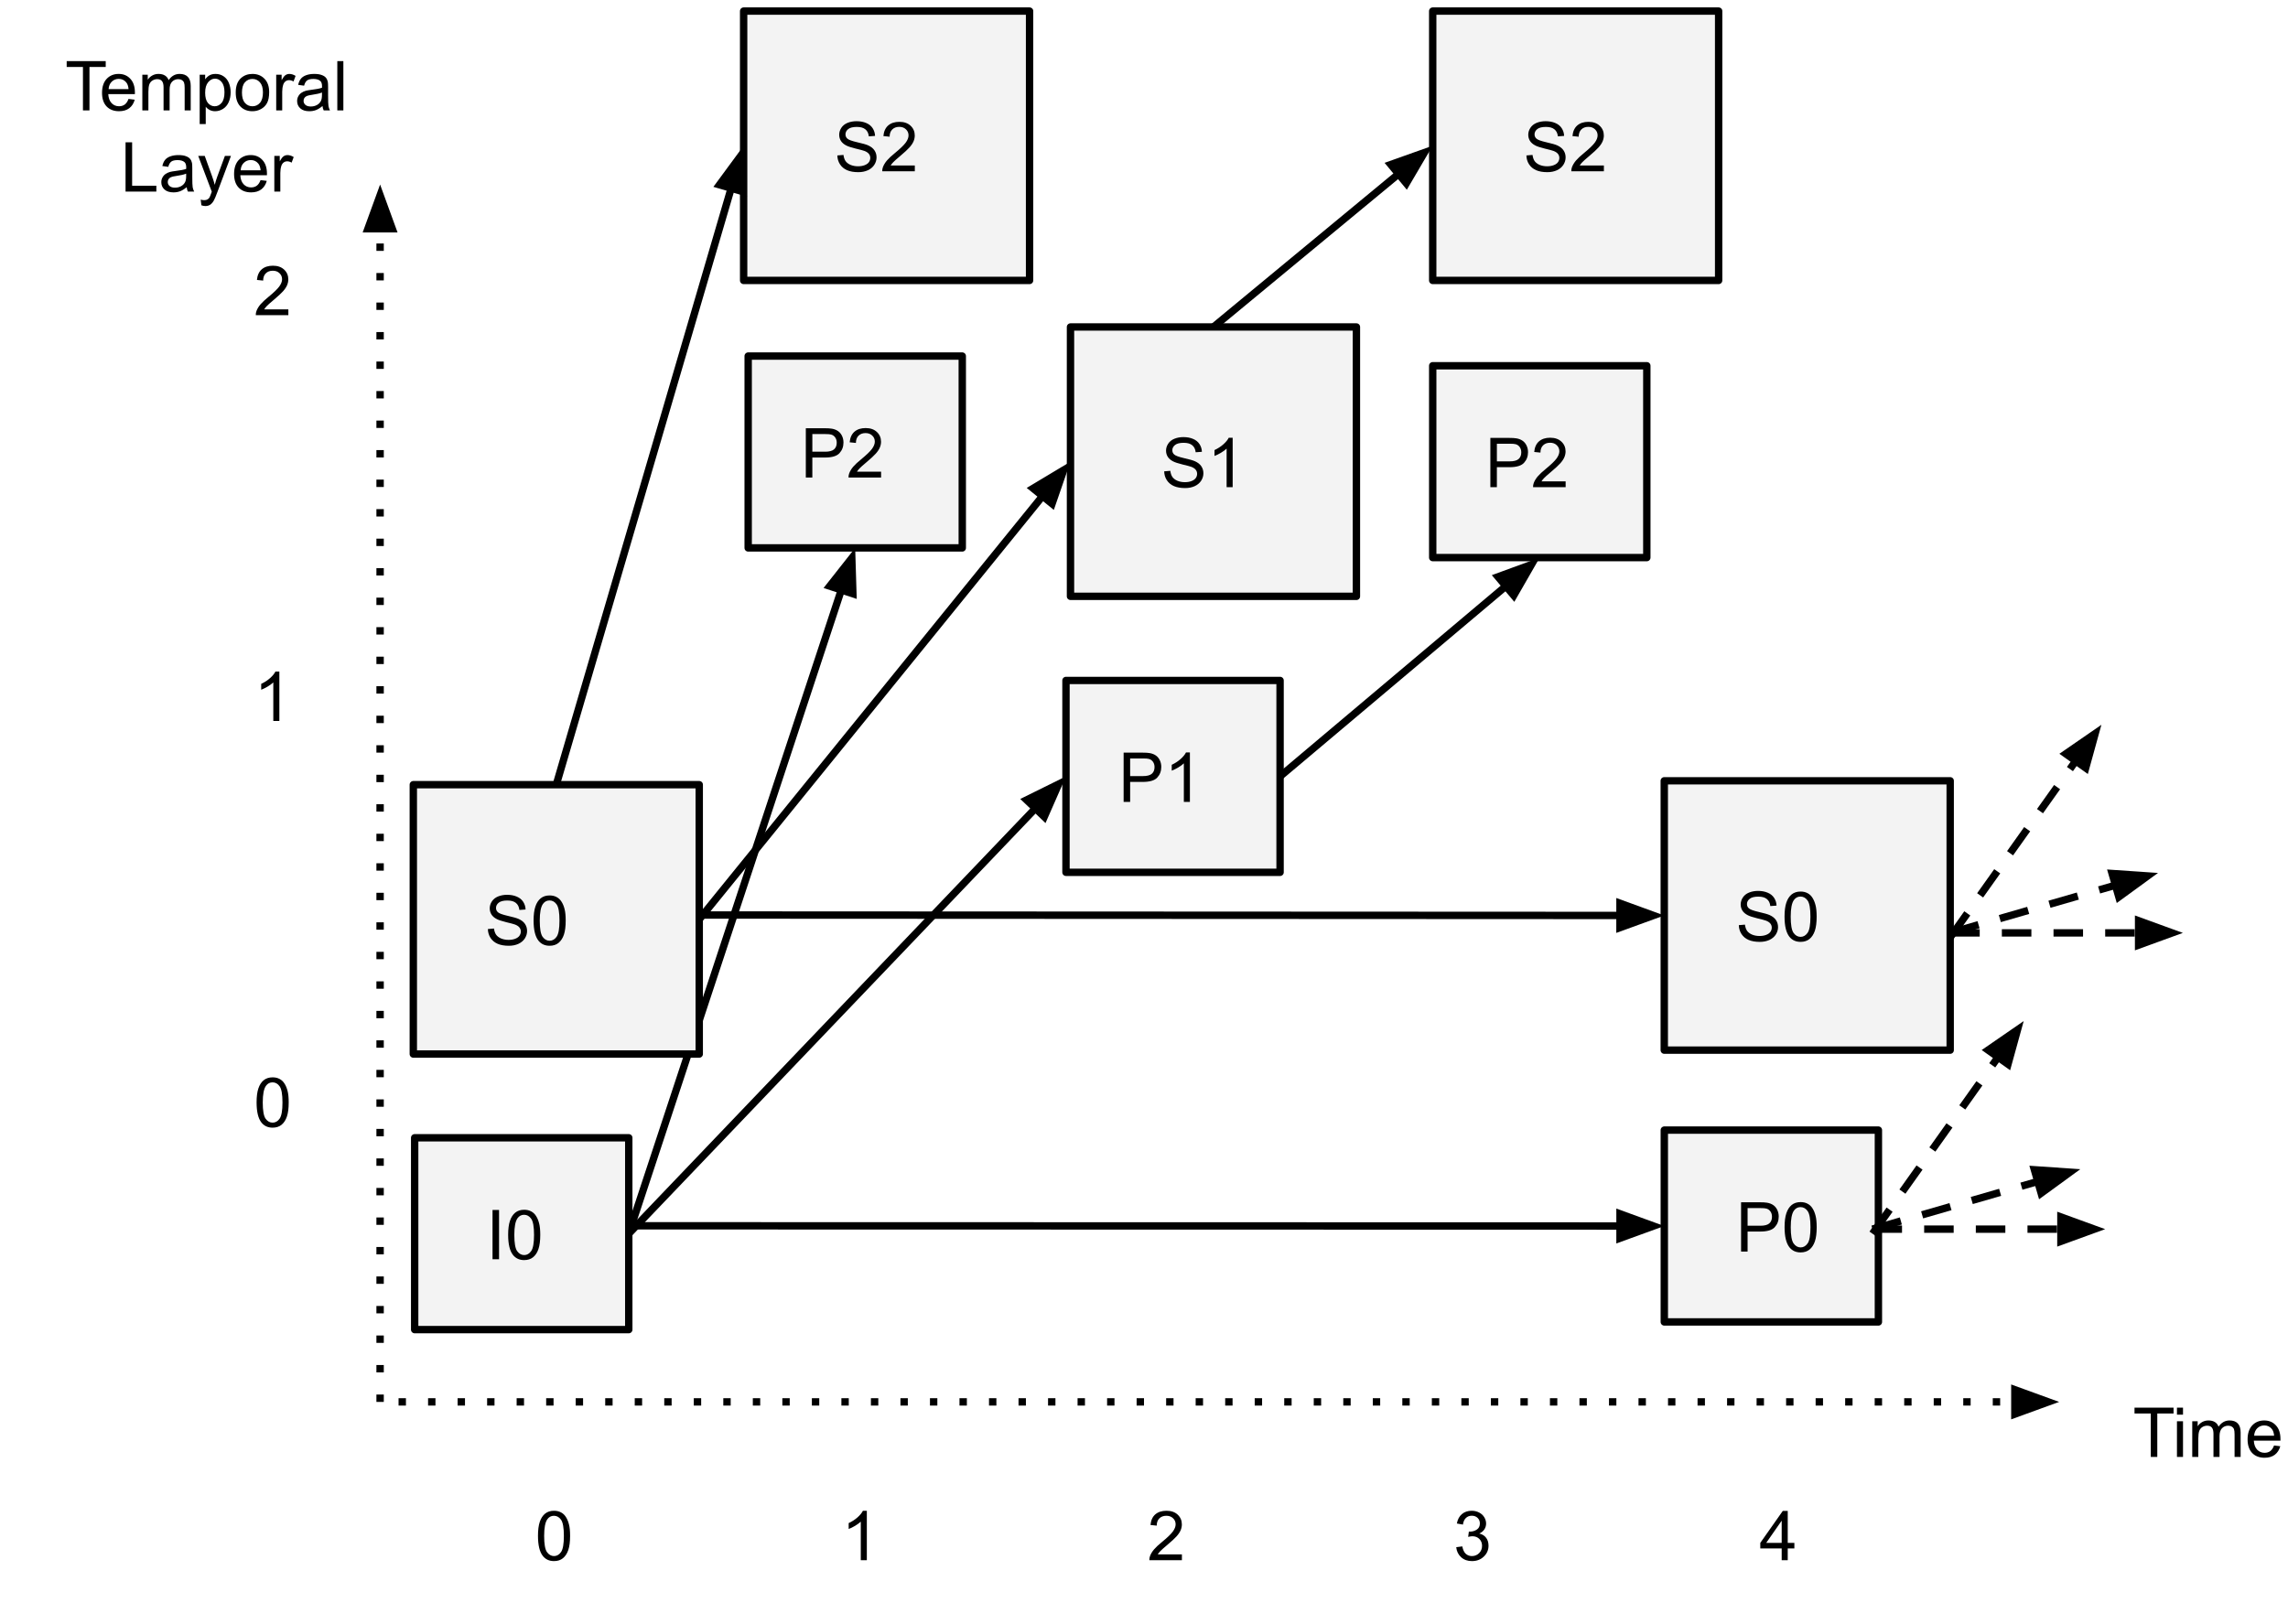
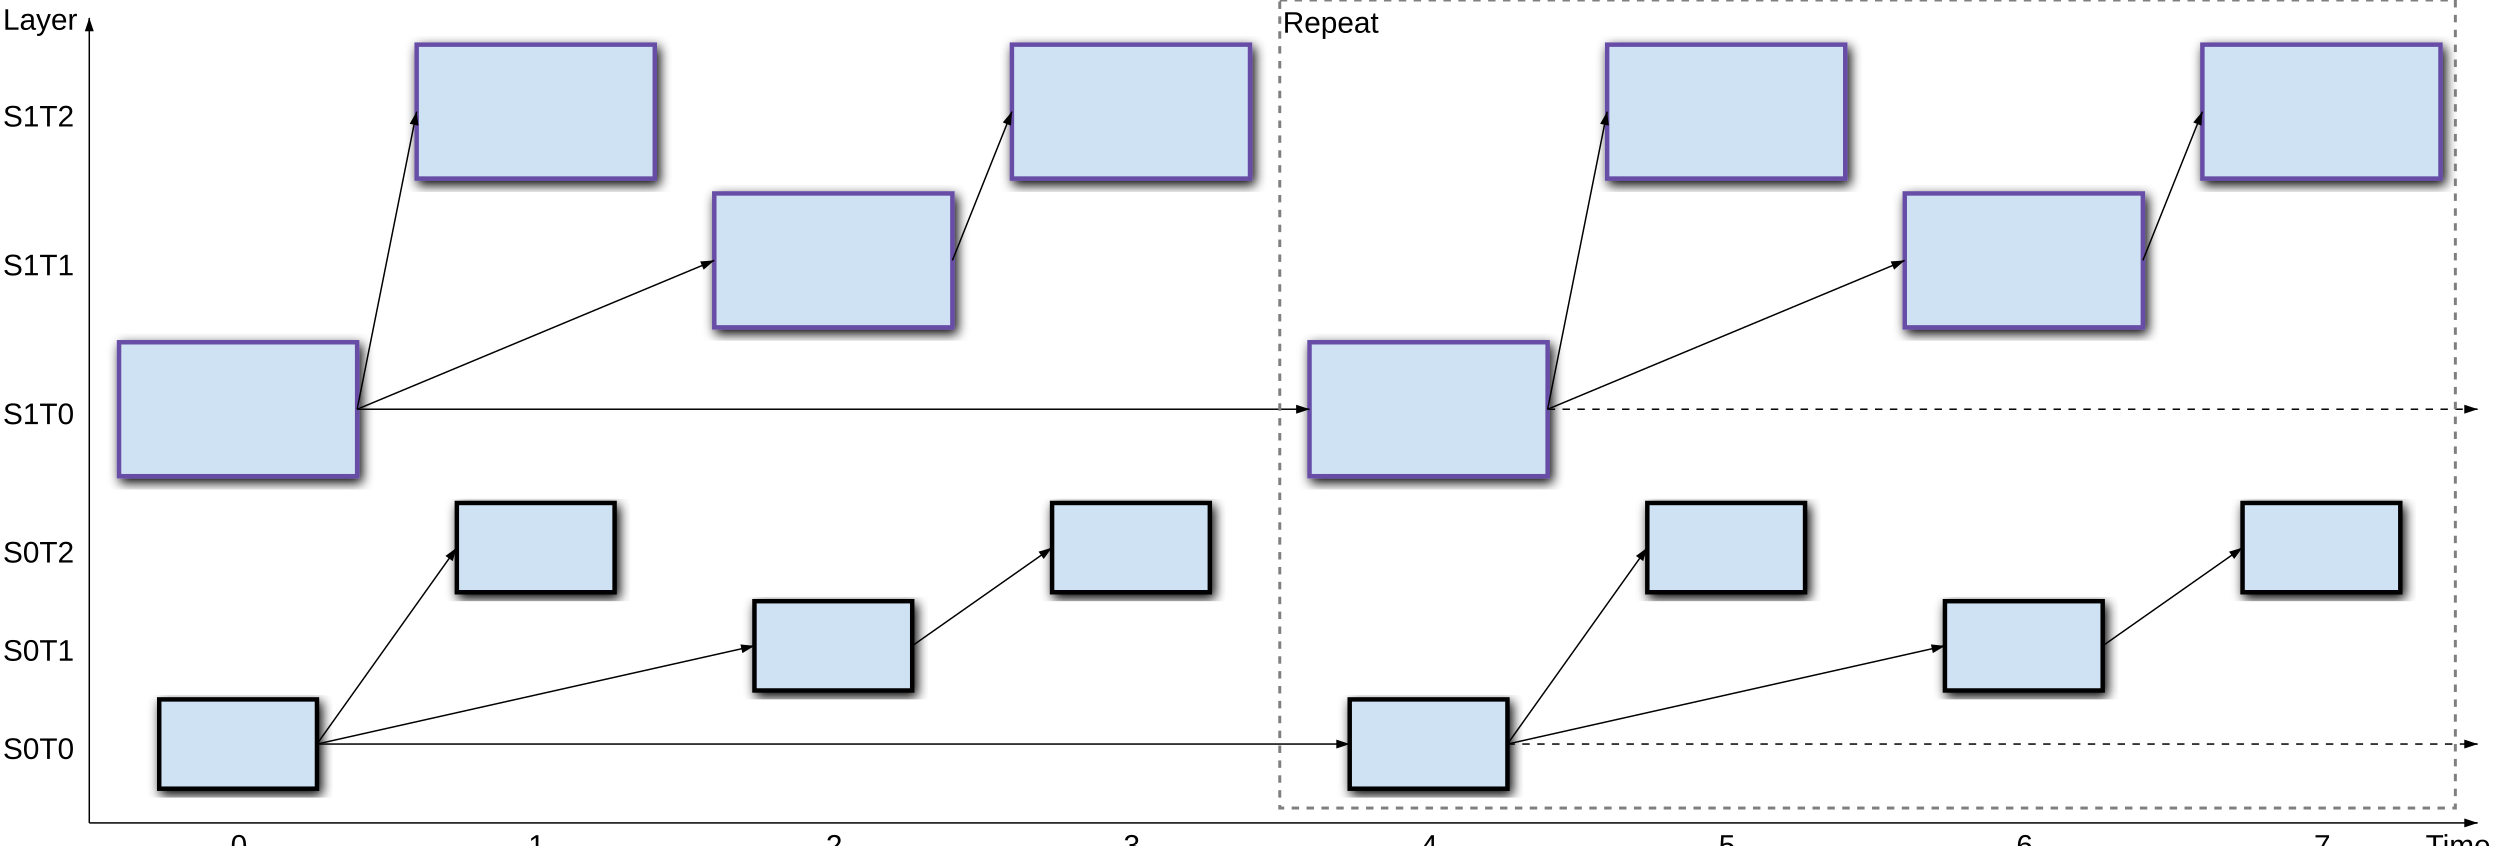
- <svg xmlns="http://www.w3.org/2000/svg" version="1.1" viewBox="0.0 0.0 620.0 440.0" fill="none" stroke="none" stroke-linecap="square" stroke-miterlimit="10">
-   <clipPath id="p.0">
-     <path d="m0 0l960.0 0l0 720.0l-960.0 0l0 -720.0z" clip-rule="nonzero" />
-   </clipPath>
-   <g clip-path="url(#p.0)">
-     <path fill="#000000" fill-opacity="0.0" d="m0 0l960.0 0l0 720.0l-960.0 0z" fill-rule="evenodd" />
-     <path fill="#000000" fill-opacity="0.0" d="m103.0 380.0l0 -329.984" fill-rule="evenodd" />
-     <path stroke="#000000" stroke-width="2.0" stroke-linejoin="round" stroke-linecap="butt" stroke-dasharray="2.0,6.0" d="m103.0 380.0l0 -317.984" fill-rule="evenodd" />
-     <path fill="#000000" stroke="#000000" stroke-width="2.0" stroke-linecap="butt" d="m106.303 62.016l-3.303 -9.076l-3.303 9.076z" fill-rule="evenodd" />
-     <path fill="#000000" fill-opacity="0.0" d="m108.0 380.0l449.984 0" fill-rule="evenodd" />
-     <path stroke="#000000" stroke-width="2.0" stroke-linejoin="round" stroke-linecap="butt" stroke-dasharray="2.0,6.0" d="m108.0 380.0l437.984 0" fill-rule="evenodd" />
-     <path fill="#000000" stroke="#000000" stroke-width="2.0" stroke-linecap="butt" d="m545.984 383.303l9.076 -3.303l-9.076 -3.303z" fill-rule="evenodd" />
-     <path fill="#000000" fill-opacity="0.0" d="m-0.003 3.008l112.0 0l0 24.0l-112.0 0z" fill-rule="evenodd" />
-     <path fill="#000000" d="m22.477 29.928l0 -11.781l-4.406 0l0 -1.578l10.578 0l0 1.578l-4.406 0l0 11.781l-1.766 0zm12.343 -3.109l1.688 0.203q-0.406 1.484 -1.484 2.312q-1.078 0.812 -2.766 0.812q-2.125 0 -3.375 -1.297q-1.234 -1.312 -1.234 -3.672q0 -2.453 1.25 -3.797q1.266 -1.344 3.266 -1.344q1.938 0 3.156 1.328q1.234 1.312 1.234 3.703q0 0.156 0 0.438l-7.219 0q0.094 1.594 0.906 2.453q0.812 0.844 2.016 0.844q0.906 0 1.547 -0.469q0.641 -0.484 1.016 -1.516zm-5.391 -2.656l5.406 0q-0.109 -1.219 -0.625 -1.828q-0.781 -0.953 -2.031 -0.953q-1.125 0 -1.906 0.766q-0.766 0.75 -0.844 2.016zm9.141 5.766l0 -9.672l1.469 0l0 1.359q0.453 -0.719 1.203 -1.141q0.766 -0.438 1.719 -0.438q1.078 0 1.766 0.453q0.688 0.438 0.969 1.234q1.156 -1.688 2.984 -1.688q1.453 0 2.219 0.797q0.781 0.797 0.781 2.453l0 6.641l-1.641 0l0 -6.094q0 -0.984 -0.156 -1.406q-0.156 -0.438 -0.578 -0.703q-0.422 -0.266 -0.984 -0.266q-1.016 0 -1.688 0.688q-0.672 0.672 -0.672 2.156l0 5.625l-1.641 0l0 -6.281q0 -1.094 -0.406 -1.641q-0.406 -0.547 -1.312 -0.547q-0.688 0 -1.281 0.359q-0.594 0.359 -0.859 1.062q-0.25 0.703 -0.25 2.031l0 5.016l-1.641 0zm15.541 3.703l0 -13.375l1.484 0l0 1.25q0.531 -0.734 1.188 -1.094q0.672 -0.375 1.625 -0.375q1.234 0 2.172 0.641q0.953 0.625 1.438 1.797q0.484 1.156 0.484 2.547q0 1.484 -0.531 2.672q-0.531 1.188 -1.547 1.828q-1.016 0.625 -2.141 0.625q-0.812 0 -1.469 -0.344q-0.656 -0.344 -1.062 -0.875l0 4.703l-1.641 0zm1.484 -8.484q0 1.859 0.75 2.766q0.766 0.891 1.828 0.891q1.094 0 1.875 -0.922q0.781 -0.938 0.781 -2.875q0 -1.844 -0.766 -2.766q-0.75 -0.922 -1.812 -0.922q-1.047 0 -1.859 0.984q-0.797 0.969 -0.797 2.844zm8.282 -0.062q0 -2.688 1.484 -3.969q1.25 -1.078 3.047 -1.078q2.0 0 3.266 1.312q1.266 1.297 1.266 3.609q0 1.859 -0.562 2.938q-0.562 1.062 -1.641 1.656q-1.062 0.594 -2.328 0.594q-2.031 0 -3.281 -1.297q-1.25 -1.312 -1.25 -3.766zm1.688 0q0 1.859 0.797 2.797q0.812 0.922 2.047 0.922q1.219 0 2.031 -0.922q0.812 -0.938 0.812 -2.844q0 -1.797 -0.812 -2.719q-0.812 -0.922 -2.031 -0.922q-1.234 0 -2.047 0.922q-0.797 0.906 -0.797 2.766zm9.282 4.844l0 -9.672l1.469 0l0 1.469q0.562 -1.031 1.031 -1.359q0.484 -0.328 1.062 -0.328q0.828 0 1.688 0.531l-0.562 1.516q-0.609 -0.359 -1.203 -0.359q-0.547 0 -0.969 0.328q-0.422 0.328 -0.609 0.891q-0.281 0.875 -0.281 1.922l0 5.062l-1.625 0zm12.541 -1.188q-0.922 0.766 -1.766 1.094q-0.828 0.312 -1.797 0.312q-1.594 0 -2.453 -0.781q-0.859 -0.781 -0.859 -1.984q0 -0.719 0.328 -1.297q0.328 -0.594 0.844 -0.938q0.531 -0.359 1.188 -0.547q0.469 -0.125 1.453 -0.25q1.984 -0.234 2.922 -0.562q0.016 -0.344 0.016 -0.422q0 -1.0 -0.469 -1.422q-0.625 -0.547 -1.875 -0.547q-1.156 0 -1.703 0.406q-0.547 0.406 -0.812 1.422l-1.609 -0.219q0.219 -1.016 0.719 -1.641q0.5 -0.641 1.453 -0.984q0.953 -0.344 2.188 -0.344q1.25 0 2.016 0.297q0.781 0.281 1.141 0.734q0.375 0.438 0.516 1.109q0.078 0.422 0.078 1.516l0 2.188q0 2.281 0.109 2.891q0.109 0.594 0.406 1.156l-1.703 0q-0.266 -0.516 -0.328 -1.188zm-0.141 -3.672q-0.891 0.375 -2.672 0.625q-1.016 0.141 -1.438 0.328q-0.422 0.188 -0.656 0.531q-0.219 0.344 -0.219 0.781q0 0.656 0.5 1.094q0.5 0.438 1.453 0.438q0.938 0 1.672 -0.406q0.75 -0.422 1.094 -1.141q0.266 -0.562 0.266 -1.641l0 -0.609zm4.157 4.859l0 -13.359l1.641 0l0 13.359l-1.641 0z" fill-rule="nonzero" />
-     <path fill="#000000" d="m34.023 51.928l0 -13.359l1.781 0l0 11.781l6.562 0l0 1.578l-8.344 0zm16.563 -1.188q-0.922 0.766 -1.766 1.094q-0.828 0.312 -1.797 0.312q-1.594 0 -2.453 -0.781q-0.859 -0.781 -0.859 -1.984q0 -0.719 0.328 -1.297q0.328 -0.594 0.844 -0.938q0.531 -0.359 1.188 -0.547q0.469 -0.125 1.453 -0.25q1.984 -0.234 2.922 -0.562q0.016 -0.344 0.016 -0.422q0 -1.0 -0.469 -1.422q-0.625 -0.547 -1.875 -0.547q-1.156 0 -1.703 0.406q-0.547 0.406 -0.812 1.422l-1.609 -0.219q0.219 -1.016 0.719 -1.641q0.5 -0.641 1.453 -0.984q0.953 -0.344 2.188 -0.344q1.25 0 2.016 0.297q0.781 0.281 1.141 0.734q0.375 0.438 0.516 1.109q0.078 0.422 0.078 1.516l0 2.188q0 2.281 0.109 2.891q0.109 0.594 0.406 1.156l-1.703 0q-0.266 -0.516 -0.328 -1.188zm-0.141 -3.672q-0.891 0.375 -2.672 0.625q-1.016 0.141 -1.438 0.328q-0.422 0.188 -0.656 0.531q-0.219 0.344 -0.219 0.781q0 0.656 0.5 1.094q0.5 0.438 1.453 0.438q0.938 0 1.672 -0.406q0.75 -0.422 1.094 -1.141q0.266 -0.562 0.266 -1.641l0 -0.609zm4.126 8.578l-0.188 -1.531q0.547 0.141 0.938 0.141q0.547 0 0.875 -0.188q0.328 -0.172 0.547 -0.5q0.156 -0.25 0.5 -1.219q0.047 -0.141 0.141 -0.406l-3.672 -9.688l1.766 0l2.016 5.594q0.391 1.078 0.703 2.25q0.281 -1.125 0.672 -2.203l2.078 -5.641l1.641 0l-3.688 9.828q-0.594 1.609 -0.922 2.203q-0.438 0.812 -1.0 1.188q-0.562 0.375 -1.344 0.375q-0.484 0 -1.062 -0.203zm16.031 -6.828l1.688 0.203q-0.406 1.484 -1.484 2.312q-1.078 0.812 -2.766 0.812q-2.125 0 -3.375 -1.297q-1.234 -1.312 -1.234 -3.672q0 -2.453 1.25 -3.797q1.266 -1.344 3.266 -1.344q1.938 0 3.156 1.328q1.234 1.312 1.234 3.703q0 0.156 0 0.438l-7.219 0q0.094 1.594 0.906 2.453q0.812 0.844 2.016 0.844q0.906 0 1.547 -0.469q0.641 -0.484 1.016 -1.516zm-5.391 -2.656l5.406 0q-0.109 -1.219 -0.625 -1.828q-0.781 -0.953 -2.031 -0.953q-1.125 0 -1.906 0.766q-0.766 0.75 -0.844 2.016zm9.126 5.766l0 -9.672l1.469 0l0 1.469q0.562 -1.031 1.031 -1.359q0.484 -0.328 1.062 -0.328q0.828 0 1.688 0.531l-0.562 1.516q-0.609 -0.359 -1.203 -0.359q-0.547 0 -0.969 0.328q-0.422 0.328 -0.609 0.891q-0.281 0.875 -0.281 1.922l0 5.062l-1.625 0z" fill-rule="nonzero" />
-     <path fill="#000000" fill-opacity="0.0" d="m136.0 395.992l697.984 0l0 85.984l-697.984 0z" fill-rule="evenodd" />
-     <path fill="#000000" d="m145.781 416.318q0 -2.359 0.484 -3.797q0.484 -1.453 1.438 -2.234q0.969 -0.781 2.422 -0.781q1.078 0 1.891 0.438q0.812 0.422 1.328 1.25q0.531 0.812 0.828 1.984q0.312 1.156 0.312 3.141q0 2.359 -0.484 3.812q-0.484 1.438 -1.453 2.234q-0.953 0.781 -2.422 0.781q-1.922 0 -3.031 -1.391q-1.312 -1.672 -1.312 -5.438zm1.672 0q0 3.297 0.766 4.391q0.781 1.078 1.906 1.078q1.141 0 1.906 -1.094q0.766 -1.094 0.766 -4.375q0 -3.297 -0.766 -4.375q-0.766 -1.078 -1.922 -1.078q-1.125 0 -1.797 0.953q-0.859 1.219 -0.859 4.5zm87.442 6.594l-1.641 0l0 -10.453q-0.594 0.562 -1.562 1.141q-0.953 0.562 -1.719 0.844l0 -1.594q1.375 -0.641 2.406 -1.562q1.031 -0.922 1.453 -1.781l1.062 0l0 13.406zm85.379 -1.578l0 1.578l-8.828 0q-0.016 -0.594 0.188 -1.141q0.344 -0.906 1.078 -1.781q0.75 -0.875 2.156 -2.016q2.172 -1.781 2.938 -2.828q0.766 -1.047 0.766 -1.969q0 -0.984 -0.703 -1.641q-0.688 -0.672 -1.812 -0.672q-1.188 0 -1.906 0.719q-0.703 0.703 -0.703 1.953l-1.688 -0.172q0.172 -1.891 1.297 -2.875q1.141 -0.984 3.031 -0.984q1.922 0 3.047 1.062q1.125 1.062 1.125 2.641q0 0.797 -0.328 1.578q-0.328 0.781 -1.094 1.641q-0.75 0.844 -2.531 2.344q-1.469 1.234 -1.891 1.688q-0.422 0.438 -0.688 0.875l6.547 0zm74.333 -1.953l1.641 -0.219q0.281 1.406 0.953 2.016q0.688 0.609 1.656 0.609q1.156 0 1.953 -0.797q0.797 -0.797 0.797 -1.984q0 -1.125 -0.734 -1.859q-0.734 -0.734 -1.875 -0.734q-0.469 0 -1.156 0.172l0.188 -1.438q0.156 0.016 0.266 0.016q1.047 0 1.875 -0.547q0.844 -0.547 0.844 -1.672q0 -0.906 -0.609 -1.5q-0.609 -0.594 -1.578 -0.594q-0.953 0 -1.594 0.609q-0.641 0.594 -0.812 1.797l-1.641 -0.297q0.297 -1.641 1.359 -2.547q1.062 -0.906 2.656 -0.906q1.094 0 2.0 0.469q0.922 0.469 1.406 1.281q0.5 0.812 0.5 1.719q0 0.859 -0.469 1.578q-0.469 0.703 -1.375 1.125q1.188 0.281 1.844 1.141q0.656 0.859 0.656 2.156q0 1.734 -1.281 2.953q-1.266 1.219 -3.219 1.219q-1.766 0 -2.922 -1.047q-1.156 -1.047 -1.328 -2.719zm88.192 3.531l0 -3.203l-5.797 0l0 -1.5l6.094 -8.656l1.344 0l0 8.656l1.797 0l0 1.5l-1.797 0l0 3.203l-1.641 0zm0 -4.703l0 -6.016l-4.188 6.016l4.188 0z" fill-rule="nonzero" />
-     <path fill="#000000" fill-opacity="0.0" d="m59.748 36.509l201.008 0l0 24.0l-201.008 0z" fill-rule="evenodd" />
-     <path fill="#000000" d="m78.139 83.851l0 1.578l-8.828 0q-0.016 -0.594 0.188 -1.141q0.344 -0.906 1.078 -1.781q0.75 -0.875 2.156 -2.016q2.172 -1.781 2.938 -2.828q0.766 -1.047 0.766 -1.969q0 -0.984 -0.703 -1.641q-0.688 -0.672 -1.812 -0.672q-1.188 0 -1.906 0.719q-0.703 0.703 -0.703 1.953l-1.688 -0.172q0.172 -1.891 1.297 -2.875q1.141 -0.984 3.031 -0.984q1.922 0 3.047 1.062q1.125 1.062 1.125 2.641q0 0.797 -0.328 1.578q-0.328 0.781 -1.094 1.641q-0.75 0.844 -2.531 2.344q-1.469 1.234 -1.891 1.688q-0.422 0.438 -0.688 0.875l6.547 0z" fill-rule="nonzero" />
-     <path fill="#000000" d="m75.701 195.429l-1.641 0l0 -10.453q-0.594 0.562 -1.562 1.141q-0.953 0.562 -1.719 0.844l0 -1.594q1.375 -0.641 2.406 -1.562q1.031 -0.922 1.453 -1.781l1.062 0l0 13.406z" fill-rule="nonzero" />
-     <path fill="#000000" d="m69.529 298.835q0 -2.359 0.484 -3.797q0.484 -1.453 1.438 -2.234q0.969 -0.781 2.422 -0.781q1.078 0 1.891 0.438q0.812 0.422 1.328 1.25q0.531 0.812 0.828 1.984q0.312 1.156 0.312 3.141q0 2.359 -0.484 3.812q-0.484 1.438 -1.453 2.234q-0.953 0.781 -2.422 0.781q-1.922 0 -3.031 -1.391q-1.312 -1.672 -1.312 -5.438zm1.672 0q0 3.297 0.766 4.391q0.781 1.078 1.906 1.078q1.141 0 1.906 -1.094q0.766 -1.094 0.766 -4.375q0 -3.297 -0.766 -4.375q-0.766 -1.078 -1.922 -1.078q-1.125 0 -1.797 0.953q-0.859 1.219 -0.859 4.5z" fill-rule="nonzero" />
-     <path fill="#000000" fill-opacity="0.0" d="m568.971 368.0l112.0 0l0 24.0l-112.0 0z" fill-rule="evenodd" />
-     <path fill="#000000" d="m582.815 394.92l0 -11.781l-4.406 0l0 -1.578l10.578 0l0 1.578l-4.406 0l0 11.781l-1.766 0zm7.094 -11.469l0 -1.891l1.641 0l0 1.891l-1.641 0zm0 11.469l0 -9.672l1.641 0l0 9.672l-1.641 0zm4.145 0l0 -9.672l1.469 0l0 1.359q0.453 -0.719 1.203 -1.141q0.766 -0.438 1.719 -0.438q1.078 0 1.766 0.453q0.688 0.438 0.969 1.234q1.156 -1.688 2.984 -1.688q1.453 0 2.219 0.797q0.781 0.797 0.781 2.453l0 6.641l-1.641 0l0 -6.094q0 -0.984 -0.156 -1.406q-0.156 -0.438 -0.578 -0.703q-0.422 -0.266 -0.984 -0.266q-1.016 0 -1.688 0.688q-0.672 0.672 -0.672 2.156l0 5.625l-1.641 0l0 -6.281q0 -1.094 -0.406 -1.641q-0.406 -0.547 -1.312 -0.547q-0.688 0 -1.281 0.359q-0.594 0.359 -0.859 1.062q-0.25 0.703 -0.25 2.031l0 5.016l-1.641 0zm22.166 -3.109l1.688 0.203q-0.406 1.484 -1.484 2.312q-1.078 0.812 -2.766 0.812q-2.125 0 -3.375 -1.297q-1.234 -1.312 -1.234 -3.672q0 -2.453 1.25 -3.797q1.266 -1.344 3.266 -1.344q1.938 0 3.156 1.328q1.234 1.312 1.234 3.703q0 0.156 0 0.438l-7.219 0q0.094 1.594 0.906 2.453q0.812 0.844 2.016 0.844q0.906 0 1.547 -0.469q0.641 -0.484 1.016 -1.516zm-5.391 -2.656l5.406 0q-0.109 -1.219 -0.625 -1.828q-0.781 -0.953 -2.031 -0.953q-1.125 0 -1.906 0.766q-0.766 0.75 -0.844 2.016z" fill-rule="nonzero" />
-     <path fill="#f3f3f3" d="m202.74 96.517l58.016 0l0 52.0l-58.016 0z" fill-rule="evenodd" />
-     <path stroke="#000000" stroke-width="2.0" stroke-linejoin="round" stroke-linecap="butt" d="m202.74 96.517l58.016 0l0 52.0l-58.016 0z" fill-rule="evenodd" />
-     <path fill="#000000" d="m218.361 129.437l0 -13.359l5.047 0q1.328 0 2.031 0.125q0.969 0.172 1.641 0.641q0.672 0.453 1.078 1.281q0.406 0.828 0.406 1.828q0 1.703 -1.094 2.891q-1.078 1.172 -3.922 1.172l-3.422 0l0 5.422l-1.766 0zm1.766 -7.0l3.453 0q1.719 0 2.438 -0.641q0.719 -0.641 0.719 -1.797q0 -0.844 -0.422 -1.438q-0.422 -0.594 -1.125 -0.781q-0.438 -0.125 -1.641 -0.125l-3.422 0l0 4.781zm18.631 5.422l0 1.578l-8.828 0q-0.016 -0.594 0.188 -1.141q0.344 -0.906 1.078 -1.781q0.75 -0.875 2.156 -2.016q2.172 -1.781 2.938 -2.828q0.766 -1.047 0.766 -1.969q0 -0.984 -0.703 -1.641q-0.688 -0.672 -1.812 -0.672q-1.188 0 -1.906 0.719q-0.703 0.703 -0.703 1.953l-1.688 -0.172q0.172 -1.891 1.297 -2.875q1.141 -0.984 3.031 -0.984q1.922 0 3.047 1.062q1.125 1.062 1.125 2.641q0 0.797 -0.328 1.578q-0.328 0.781 -1.094 1.641q-0.75 0.844 -2.531 2.344q-1.469 1.234 -1.891 1.688q-0.422 0.438 -0.688 0.875l6.547 0z" fill-rule="nonzero" />
-     <path fill="#f3f3f3" d="m201.512 3.008l77.48 0l0 73.008l-77.48 0z" fill-rule="evenodd" />
-     <path stroke="#000000" stroke-width="2.0" stroke-linejoin="round" stroke-linecap="butt" d="m201.512 3.008l77.48 0l0 73.008l-77.48 0z" fill-rule="evenodd" />
-     <path fill="#000000" d="m226.906 42.135l1.656 -0.141q0.125 1.0 0.547 1.641q0.438 0.641 1.344 1.047q0.922 0.391 2.062 0.391q1.0 0 1.781 -0.297q0.781 -0.297 1.156 -0.812q0.375 -0.531 0.375 -1.156q0 -0.625 -0.375 -1.094q-0.359 -0.469 -1.188 -0.797q-0.547 -0.203 -2.391 -0.641q-1.828 -0.453 -2.562 -0.844q-0.969 -0.5 -1.438 -1.234q-0.469 -0.75 -0.469 -1.672q0 -1.0 0.578 -1.875q0.578 -0.891 1.672 -1.344q1.109 -0.453 2.453 -0.453q1.484 0 2.609 0.484q1.141 0.469 1.75 1.406q0.609 0.922 0.656 2.094l-1.688 0.125q-0.141 -1.266 -0.938 -1.906q-0.781 -0.656 -2.312 -0.656q-1.609 0 -2.344 0.594q-0.734 0.594 -0.734 1.422q0 0.719 0.531 1.172q0.5 0.469 2.656 0.969q2.156 0.484 2.953 0.844q1.172 0.531 1.719 1.359q0.562 0.828 0.562 1.906q0 1.062 -0.609 2.016q-0.609 0.938 -1.75 1.469q-1.141 0.516 -2.578 0.516q-1.812 0 -3.047 -0.531q-1.219 -0.531 -1.922 -1.594q-0.688 -1.062 -0.719 -2.406zm20.99 2.719l0 1.578l-8.828 0q-0.016 -0.594 0.188 -1.141q0.344 -0.906 1.078 -1.781q0.75 -0.875 2.156 -2.016q2.172 -1.781 2.938 -2.828q0.766 -1.047 0.766 -1.969q0 -0.984 -0.703 -1.641q-0.688 -0.672 -1.812 -0.672q-1.188 0 -1.906 0.719q-0.703 0.703 -0.703 1.953l-1.688 -0.172q0.172 -1.891 1.297 -2.875q1.141 -0.984 3.031 -0.984q1.922 0 3.047 1.062q1.125 1.062 1.125 2.641q0 0.797 -0.328 1.578q-0.328 0.781 -1.094 1.641q-0.75 0.844 -2.531 2.344q-1.469 1.234 -1.891 1.688q-0.422 0.438 -0.688 0.875l6.547 0z" fill-rule="nonzero" />
-     <path fill="#f3f3f3" d="m288.858 184.446l58.016 0l0 52.0l-58.016 0z" fill-rule="evenodd" />
-     <path stroke="#000000" stroke-width="2.0" stroke-linejoin="round" stroke-linecap="butt" d="m288.858 184.446l58.016 0l0 52.0l-58.016 0z" fill-rule="evenodd" />
-     <path fill="#000000" d="m304.479 217.366l0 -13.359l5.047 0q1.328 0 2.031 0.125q0.969 0.172 1.641 0.641q0.672 0.453 1.078 1.281q0.406 0.828 0.406 1.828q0 1.703 -1.094 2.891q-1.078 1.172 -3.922 1.172l-3.422 0l0 5.422l-1.766 0zm1.766 -7.0l3.453 0q1.719 0 2.438 -0.641q0.719 -0.641 0.719 -1.797q0 -0.844 -0.422 -1.438q-0.422 -0.594 -1.125 -0.781q-0.438 -0.125 -1.641 -0.125l-3.422 0l0 4.781zm16.194 7.0l-1.641 0l0 -10.453q-0.594 0.562 -1.562 1.141q-0.953 0.562 -1.719 0.844l0 -1.594q1.375 -0.641 2.406 -1.562q1.031 -0.922 1.453 -1.781l1.062 0l0 13.406z" fill-rule="nonzero" />
-     <path fill="#000000" fill-opacity="0.0" d="m170.382 334.404l61.354 -185.89" fill-rule="evenodd" />
-     <path stroke="#000000" stroke-width="2.0" stroke-linejoin="round" stroke-linecap="butt" d="m170.382 334.404l57.593 -174.494" fill-rule="evenodd" />
-     <path fill="#000000" stroke="#000000" stroke-width="2.0" stroke-linecap="butt" d="m231.112 160.945l-0.292 -9.654l-5.982 7.583z" fill-rule="evenodd" />
-     <path fill="#000000" fill-opacity="0.0" d="m150.739 212.698l50.772 -173.197" fill-rule="evenodd" />
-     <path stroke="#000000" stroke-width="2.0" stroke-linejoin="round" stroke-linecap="butt" d="m150.739 212.698l47.396 -161.681" fill-rule="evenodd" />
-     <path fill="#000000" stroke="#000000" stroke-width="2.0" stroke-linecap="butt" d="m201.305 51.946l-0.617 -9.639l-5.723 7.78z" fill-rule="evenodd" />
-     <path fill="#000000" fill-opacity="0.0" d="m189.479 249.202l100.598 -124.063" fill-rule="evenodd" />
-     <path stroke="#000000" stroke-width="2.0" stroke-linejoin="round" stroke-linecap="butt" d="m189.479 249.202l93.04 -114.742" fill-rule="evenodd" />
-     <path fill="#000000" stroke="#000000" stroke-width="2.0" stroke-linecap="butt" d="m285.086 136.541l3.151 -9.13l-8.282 4.969z" fill-rule="evenodd" />
-     <path fill="#000000" fill-opacity="0.0" d="m328.822 88.633l59.402 -49.134" fill-rule="evenodd" />
-     <path stroke="#000000" stroke-width="2.0" stroke-linejoin="round" stroke-linecap="butt" d="m328.822 88.633l50.155 -41.485" fill-rule="evenodd" />
-     <path fill="#000000" stroke="#000000" stroke-width="2.0" stroke-linecap="butt" d="m381.082 49.693l4.888 -8.33l-9.099 3.239z" fill-rule="evenodd" />
-     <path fill="#f3f3f3" d="m111.999 212.698l77.48 0l0 73.008l-77.48 0z" fill-rule="evenodd" />
-     <path stroke="#000000" stroke-width="2.0" stroke-linejoin="round" stroke-linecap="butt" d="m111.999 212.698l77.48 0l0 73.008l-77.48 0z" fill-rule="evenodd" />
-     <path fill="#000000" d="m132.209 251.825l1.656 -0.141q0.125 1.0 0.547 1.641q0.438 0.641 1.344 1.047q0.922 0.391 2.062 0.391q1.0 0 1.781 -0.297q0.781 -0.297 1.156 -0.812q0.375 -0.531 0.375 -1.156q0 -0.625 -0.375 -1.094q-0.359 -0.469 -1.188 -0.797q-0.547 -0.203 -2.391 -0.641q-1.828 -0.453 -2.562 -0.844q-0.969 -0.5 -1.438 -1.234q-0.469 -0.75 -0.469 -1.672q0 -1.0 0.578 -1.875q0.578 -0.891 1.672 -1.344q1.109 -0.453 2.453 -0.453q1.484 0 2.609 0.484q1.141 0.469 1.75 1.406q0.609 0.922 0.656 2.094l-1.688 0.125q-0.141 -1.266 -0.938 -1.906q-0.781 -0.656 -2.312 -0.656q-1.609 0 -2.344 0.594q-0.734 0.594 -0.734 1.422q0 0.719 0.531 1.172q0.5 0.469 2.656 0.969q2.156 0.484 2.953 0.844q1.172 0.531 1.719 1.359q0.562 0.828 0.562 1.906q0 1.062 -0.609 2.016q-0.609 0.938 -1.75 1.469q-1.141 0.516 -2.578 0.516q-1.812 0 -3.047 -0.531q-1.219 -0.531 -1.922 -1.594q-0.688 -1.062 -0.719 -2.406zm12.381 -2.297q0 -2.359 0.484 -3.797q0.484 -1.453 1.438 -2.234q0.969 -0.781 2.422 -0.781q1.078 0 1.891 0.438q0.812 0.422 1.328 1.25q0.531 0.812 0.828 1.984q0.312 1.156 0.312 3.141q0 2.359 -0.484 3.812q-0.484 1.438 -1.453 2.234q-0.953 0.781 -2.422 0.781q-1.922 0 -3.031 -1.391q-1.312 -1.672 -1.312 -5.438zm1.672 0q0 3.297 0.766 4.391q0.781 1.078 1.906 1.078q1.141 0 1.906 -1.094q0.766 -1.094 0.766 -4.375q0 -3.297 -0.766 -4.375q-0.766 -1.078 -1.922 -1.078q-1.125 0 -1.797 0.953q-0.859 1.219 -0.859 4.5z" fill-rule="nonzero" />
-     <path fill="#f3f3f3" d="m290.082 88.633l77.48 0l0 73.008l-77.48 0z" fill-rule="evenodd" />
-     <path stroke="#000000" stroke-width="2.0" stroke-linejoin="round" stroke-linecap="butt" d="m290.082 88.633l77.48 0l0 73.008l-77.48 0z" fill-rule="evenodd" />
-     <path fill="#000000" d="m315.475 127.76l1.656 -0.141q0.125 1 0.547 1.641q0.438 0.641 1.344 1.047q0.922 0.391 2.062 0.391q1.0 0 1.781 -0.297q0.781 -0.297 1.156 -0.812q0.375 -0.531 0.375 -1.156q0 -0.625 -0.375 -1.094q-0.359 -0.469 -1.188 -0.797q-0.547 -0.203 -2.391 -0.641q-1.828 -0.453 -2.562 -0.844q-0.969 -0.5 -1.438 -1.234q-0.469 -0.75 -0.469 -1.672q0 -1.0 0.578 -1.875q0.578 -0.891 1.672 -1.344q1.109 -0.453 2.453 -0.453q1.484 0 2.609 0.484q1.141 0.469 1.75 1.406q0.609 0.922 0.656 2.094l-1.688 0.125q-0.141 -1.266 -0.938 -1.906q-0.781 -0.656 -2.312 -0.656q-1.609 0 -2.344 0.594q-0.734 0.594 -0.734 1.422q0 0.719 0.531 1.172q0.5 0.469 2.656 0.969q2.156 0.484 2.953 0.844q1.172 0.531 1.719 1.359q0.562 0.828 0.562 1.906q0 1.062 -0.609 2.016q-0.609 0.938 -1.75 1.469q-1.141 0.516 -2.578 0.516q-1.812 0 -3.047 -0.531q-1.219 -0.531 -1.922 -1.594q-0.688 -1.062 -0.719 -2.406zm18.553 4.297l-1.641 0l0 -10.453q-0.594 0.562 -1.562 1.141q-0.953 0.562 -1.719 0.844l0 -1.594q1.375 -0.641 2.406 -1.562q1.031 -0.922 1.453 -1.781l1.062 0l0 13.406z" fill-rule="nonzero" />
-     <path fill="#f3f3f3" d="m388.235 3.008l77.48 0l0 73.008l-77.48 0z" fill-rule="evenodd" />
-     <path stroke="#000000" stroke-width="2.0" stroke-linejoin="round" stroke-linecap="butt" d="m388.235 3.008l77.48 0l0 73.008l-77.48 0z" fill-rule="evenodd" />
-     <path fill="#000000" d="m413.629 42.135l1.656 -0.141q0.125 1.0 0.547 1.641q0.438 0.641 1.344 1.047q0.922 0.391 2.062 0.391q1.0 0 1.781 -0.297q0.781 -0.297 1.156 -0.812q0.375 -0.531 0.375 -1.156q0 -0.625 -0.375 -1.094q-0.359 -0.469 -1.188 -0.797q-0.547 -0.203 -2.391 -0.641q-1.828 -0.453 -2.562 -0.844q-0.969 -0.5 -1.438 -1.234q-0.469 -0.75 -0.469 -1.672q0 -1.0 0.578 -1.875q0.578 -0.891 1.672 -1.344q1.109 -0.453 2.453 -0.453q1.484 0 2.609 0.484q1.141 0.469 1.75 1.406q0.609 0.922 0.656 2.094l-1.688 0.125q-0.141 -1.266 -0.938 -1.906q-0.781 -0.656 -2.312 -0.656q-1.609 0 -2.344 0.594q-0.734 0.594 -0.734 1.422q0 0.719 0.531 1.172q0.5 0.469 2.656 0.969q2.156 0.484 2.953 0.844q1.172 0.531 1.719 1.359q0.562 0.828 0.562 1.906q0 1.062 -0.609 2.016q-0.609 0.938 -1.75 1.469q-1.141 0.516 -2.578 0.516q-1.812 0 -3.047 -0.531q-1.219 -0.531 -1.922 -1.594q-0.688 -1.062 -0.719 -2.406zm20.99 2.719l0 1.578l-8.828 0q-0.016 -0.594 0.188 -1.141q0.344 -0.906 1.078 -1.781q0.75 -0.875 2.156 -2.016q2.172 -1.781 2.938 -2.828q0.766 -1.047 0.766 -1.969q0 -0.984 -0.703 -1.641q-0.688 -0.672 -1.812 -0.672q-1.188 0 -1.906 0.719q-0.703 0.703 -0.703 1.953l-1.688 -0.172q0.172 -1.891 1.297 -2.875q1.141 -0.984 3.031 -0.984q1.922 0 3.047 1.062q1.125 1.062 1.125 2.641q0 0.797 -0.328 1.578q-0.328 0.781 -1.094 1.641q-0.75 0.844 -2.531 2.344q-1.469 1.234 -1.891 1.688q-0.422 0.438 -0.688 0.875l6.547 0z" fill-rule="nonzero" />
-     <path fill="#f3f3f3" d="m112.366 308.404l58.016 0l0 52.0l-58.016 0z" fill-rule="evenodd" />
-     <path stroke="#000000" stroke-width="2.0" stroke-linejoin="round" stroke-linecap="butt" d="m112.366 308.404l58.016 0l0 52.0l-58.016 0z" fill-rule="evenodd" />
-     <path fill="#000000" d="m133.467 341.324l0 -13.359l1.766 0l0 13.359l-1.766 0zm4.23 -6.594q0 -2.359 0.484 -3.797q0.484 -1.453 1.438 -2.234q0.969 -0.781 2.422 -0.781q1.078 0 1.891 0.438q0.812 0.422 1.328 1.25q0.531 0.812 0.828 1.984q0.312 1.156 0.312 3.141q0 2.359 -0.484 3.812q-0.484 1.438 -1.453 2.234q-0.953 0.781 -2.422 0.781q-1.922 0 -3.031 -1.391q-1.312 -1.672 -1.312 -5.438zm1.672 0q0 3.297 0.766 4.391q0.781 1.078 1.906 1.078q1.141 0 1.906 -1.094q0.766 -1.094 0.766 -4.375q0 -3.297 -0.766 -4.375q-0.766 -1.078 -1.922 -1.078q-1.125 0 -1.797 0.953q-0.859 1.219 -0.859 4.5z" fill-rule="nonzero" />
-     <path fill="#000000" fill-opacity="0.0" d="m170.382 334.404l118.488 -123.969" fill-rule="evenodd" />
-     <path stroke="#000000" stroke-width="2.0" stroke-linejoin="round" stroke-linecap="butt" d="m170.382 334.404l110.197 -115.294" fill-rule="evenodd" />
-     <path fill="#000000" stroke="#000000" stroke-width="2.0" stroke-linecap="butt" d="m282.967 221.393l3.883 -8.844l-8.659 4.279z" fill-rule="evenodd" />
-     <path fill="#f3f3f3" d="m388.236 99.136l58.016 0l0 52l-58.016 0z" fill-rule="evenodd" />
-     <path stroke="#000000" stroke-width="2.0" stroke-linejoin="round" stroke-linecap="butt" d="m388.236 99.136l58.016 0l0 52l-58.016 0z" fill-rule="evenodd" />
-     <path fill="#000000" d="m403.857 132.056l0 -13.359l5.047 0q1.328 0 2.031 0.125q0.969 0.172 1.641 0.641q0.672 0.453 1.078 1.281q0.406 0.828 0.406 1.828q0 1.703 -1.094 2.891q-1.078 1.172 -3.922 1.172l-3.422 0l0 5.422l-1.766 0zm1.766 -7l3.453 0q1.719 0 2.438 -0.641q0.719 -0.641 0.719 -1.797q0 -0.844 -0.422 -1.438q-0.422 -0.594 -1.125 -0.781q-0.438 -0.125 -1.641 -0.125l-3.422 0l0 4.781zm18.631 5.422l0 1.578l-8.828 0q-0.016 -0.594 0.188 -1.141q0.344 -0.906 1.078 -1.781q0.75 -0.875 2.156 -2.016q2.172 -1.781 2.938 -2.828q0.766 -1.047 0.766 -1.969q0 -0.984 -0.703 -1.641q-0.688 -0.672 -1.812 -0.672q-1.188 0 -1.906 0.719q-0.703 0.703 -0.703 1.953l-1.688 -0.172q0.172 -1.891 1.297 -2.875q1.141 -0.984 3.031 -0.984q1.922 0 3.047 1.062q1.125 1.062 1.125 2.641q0 0.797 -0.328 1.578q-0.328 0.781 -1.094 1.641q-0.75 0.844 -2.531 2.344q-1.469 1.234 -1.891 1.688q-0.422 0.438 -0.688 0.875l6.547 0z" fill-rule="nonzero" />
-     <path fill="#000000" fill-opacity="0.0" d="m346.874 210.446l70.362 -59.307" fill-rule="evenodd" />
-     <path stroke="#000000" stroke-width="2.0" stroke-linejoin="round" stroke-linecap="butt" d="m346.874 210.446l61.187 -51.573" fill-rule="evenodd" />
-     <path fill="#000000" stroke="#000000" stroke-width="2.0" stroke-linecap="butt" d="m410.19 161.399l4.811 -8.375l-9.069 3.324z" fill-rule="evenodd" />
-     <path fill="#f3f3f3" d="m450.981 211.643l77.48 0l0 73.008l-77.48 0z" fill-rule="evenodd" />
-     <path stroke="#000000" stroke-width="2.0" stroke-linejoin="round" stroke-linecap="butt" d="m450.981 211.643l77.48 0l0 73.008l-77.48 0z" fill-rule="evenodd" />
-     <path fill="#000000" d="m471.191 250.77l1.656 -0.141q0.125 1.0 0.547 1.641q0.438 0.641 1.344 1.047q0.922 0.391 2.062 0.391q1.0 0 1.781 -0.297q0.781 -0.297 1.156 -0.812q0.375 -0.531 0.375 -1.156q0 -0.625 -0.375 -1.094q-0.359 -0.469 -1.188 -0.797q-0.547 -0.203 -2.391 -0.641q-1.828 -0.453 -2.562 -0.844q-0.969 -0.5 -1.438 -1.234q-0.469 -0.75 -0.469 -1.672q0 -1.0 0.578 -1.875q0.578 -0.891 1.672 -1.344q1.109 -0.453 2.453 -0.453q1.484 0 2.609 0.484q1.141 0.469 1.75 1.406q0.609 0.922 0.656 2.094l-1.688 0.125q-0.141 -1.266 -0.938 -1.906q-0.781 -0.656 -2.312 -0.656q-1.609 0 -2.344 0.594q-0.734 0.594 -0.734 1.422q0 0.719 0.531 1.172q0.5 0.469 2.656 0.969q2.156 0.484 2.953 0.844q1.172 0.531 1.719 1.359q0.562 0.828 0.562 1.906q0 1.062 -0.609 2.016q-0.609 0.938 -1.75 1.469q-1.141 0.516 -2.578 0.516q-1.812 0 -3.047 -0.531q-1.219 -0.531 -1.922 -1.594q-0.688 -1.062 -0.719 -2.406zm12.381 -2.297q0 -2.359 0.484 -3.797q0.484 -1.453 1.438 -2.234q0.969 -0.781 2.422 -0.781q1.078 0 1.891 0.438q0.812 0.422 1.328 1.25q0.531 0.812 0.828 1.984q0.312 1.156 0.312 3.141q0 2.359 -0.484 3.812q-0.484 1.438 -1.453 2.234q-0.953 0.781 -2.422 0.781q-1.922 0 -3.031 -1.391q-1.312 -1.672 -1.312 -5.438zm1.672 0q0 3.297 0.766 4.391q0.781 1.078 1.906 1.078q1.141 0 1.906 -1.094q0.766 -1.094 0.766 -4.375q0 -3.297 -0.766 -4.375q-0.766 -1.078 -1.922 -1.078q-1.125 0 -1.797 0.953q-0.859 1.219 -0.859 4.5z" fill-rule="nonzero" />
-     <path fill="#000000" fill-opacity="0.0" d="m188.524 248.021l262.457 0.126" fill-rule="evenodd" />
-     <path stroke="#000000" stroke-width="2.0" stroke-linejoin="round" stroke-linecap="butt" d="m188.524 248.021l250.457 0.12" fill-rule="evenodd" />
-     <path fill="#000000" stroke="#000000" stroke-width="2.0" stroke-linecap="butt" d="m438.979 251.445l9.078 -3.299l-9.075 -3.308z" fill-rule="evenodd" />
-     <path fill="#f3f3f3" d="m450.991 306.325l58.016 0l0 52.0l-58.016 0z" fill-rule="evenodd" />
-     <path stroke="#000000" stroke-width="2.0" stroke-linejoin="round" stroke-linecap="butt" d="m450.991 306.325l58.016 0l0 52.0l-58.016 0z" fill-rule="evenodd" />
-     <path fill="#000000" d="m471.795 339.245l0 -13.359l5.047 0q1.328 0 2.031 0.125q0.969 0.172 1.641 0.641q0.672 0.453 1.078 1.281q0.406 0.828 0.406 1.828q0 1.703 -1.094 2.891q-1.078 1.172 -3.922 1.172l-3.422 0l0 5.422l-1.766 0zm1.766 -7.0l3.453 0q1.719 0 2.438 -0.641q0.719 -0.641 0.719 -1.797q0 -0.844 -0.422 -1.438q-0.422 -0.594 -1.125 -0.781q-0.438 -0.125 -1.641 -0.125l-3.422 0l0 4.781zm10.022 0.406q0 -2.359 0.484 -3.797q0.484 -1.453 1.438 -2.234q0.969 -0.781 2.422 -0.781q1.078 0 1.891 0.438q0.812 0.422 1.328 1.25q0.531 0.812 0.828 1.984q0.312 1.156 0.312 3.141q0 2.359 -0.484 3.812q-0.484 1.438 -1.453 2.234q-0.953 0.781 -2.422 0.781q-1.922 0 -3.031 -1.391q-1.312 -1.672 -1.312 -5.438zm1.672 0q0 3.297 0.766 4.391q0.781 1.078 1.906 1.078q1.141 0 1.906 -1.094q0.766 -1.094 0.766 -4.375q0 -3.297 -0.766 -4.375q-0.766 -1.078 -1.922 -1.078q-1.125 0 -1.797 0.953q-0.859 1.219 -0.859 4.5z" fill-rule="nonzero" />
-     <path fill="#000000" fill-opacity="0.0" d="m170.392 332.262l280.598 0.063" fill-rule="evenodd" />
-     <path stroke="#000000" stroke-width="2.0" stroke-linejoin="round" stroke-linecap="butt" d="m170.392 332.262l268.598 0.06" fill-rule="evenodd" />
-     <path fill="#000000" stroke="#000000" stroke-width="2.0" stroke-linecap="butt" d="m438.99 335.626l9.077 -3.301l-9.075 -3.306z" fill-rule="evenodd" />
-     <path fill="#000000" fill-opacity="0.0" d="m507.406 334.404l40.976 -57.638" fill-rule="evenodd" />
-     <path stroke="#000000" stroke-width="2.0" stroke-linejoin="round" stroke-linecap="butt" stroke-dasharray="8.0,6.0" d="m507.406 334.404l34.023 -47.857" fill-rule="evenodd" />
-     <path fill="#000000" stroke="#000000" stroke-width="2.0" stroke-linecap="butt" d="m544.122 288.461l2.567 -9.311l-7.951 5.483z" fill-rule="evenodd" />
-     <path fill="#000000" fill-opacity="0.0" d="m507.406 333.173l56.315 -16.252" fill-rule="evenodd" />
-     <path stroke="#000000" stroke-width="2.0" stroke-linejoin="round" stroke-linecap="butt" stroke-dasharray="8.0,6.0" d="m507.406 333.173l44.785 -12.925" fill-rule="evenodd" />
-     <path fill="#000000" stroke="#000000" stroke-width="2.0" stroke-linecap="butt" d="m553.107 323.423l7.804 -5.691l-9.636 -0.657z" fill-rule="evenodd" />
-     <path fill="#000000" fill-opacity="0.0" d="m507.406 333.173l63.055 0" fill-rule="evenodd" />
-     <path stroke="#000000" stroke-width="2.0" stroke-linejoin="round" stroke-linecap="butt" stroke-dasharray="8.0,6.0" d="m507.406 333.173l51.055 0" fill-rule="evenodd" />
-     <path fill="#000000" stroke="#000000" stroke-width="2.0" stroke-linecap="butt" d="m558.461 336.477l9.076 -3.303l-9.076 -3.303z" fill-rule="evenodd" />
-     <path fill="#000000" fill-opacity="0.0" d="m528.461 254.102l40.976 -57.638" fill-rule="evenodd" />
-     <path stroke="#000000" stroke-width="2.0" stroke-linejoin="round" stroke-linecap="butt" stroke-dasharray="8.0,6.0" d="m528.461 254.102l34.023 -47.857" fill-rule="evenodd" />
-     <path fill="#000000" stroke="#000000" stroke-width="2.0" stroke-linecap="butt" d="m565.177 208.159l2.567 -9.311l-7.951 5.483z" fill-rule="evenodd" />
-     <path fill="#000000" fill-opacity="0.0" d="m528.461 252.871l56.315 -16.252" fill-rule="evenodd" />
-     <path stroke="#000000" stroke-width="2.0" stroke-linejoin="round" stroke-linecap="butt" stroke-dasharray="8.0,6.0" d="m528.461 252.871l44.785 -12.925" fill-rule="evenodd" />
-     <path fill="#000000" stroke="#000000" stroke-width="2.0" stroke-linecap="butt" d="m574.163 243.121l7.804 -5.691l-9.636 -0.657z" fill-rule="evenodd" />
-     <path fill="#000000" fill-opacity="0.0" d="m528.461 252.871l63.055 0" fill-rule="evenodd" />
-     <path stroke="#000000" stroke-width="2.0" stroke-linejoin="round" stroke-linecap="butt" stroke-dasharray="8.0,6.0" d="m528.461 252.871l51.055 0" fill-rule="evenodd" />
-     <path fill="#000000" stroke="#000000" stroke-width="2.0" stroke-linecap="butt" d="m579.516 256.175l9.076 -3.303l-9.076 -3.303z" fill-rule="evenodd" />
-   </g>
+ <svg xmlns="http://www.w3.org/2000/svg" version="1.1" viewBox="0 0 1680 568">
+   <defs>
+     <filter id="sh">
+       <feGaussianBlur in="SourceAlpha" stdDeviation="4" />
+       <feOffset dx="2" dy="3" />
+       <feBlend in="SourceGraphic" />
+     </filter>
+   </defs>
+   <polygon points="1665,553 1656,550 1656,556" />
+   <line x1="60" y1="553" x2="1665" y2="553" style="stroke:#000000;stroke-width:1" />
+   <polygon points="60,12 57,21 63,21" />
+   <line x1="60" y1="553" x2="60" y2="12" style="stroke:#000000;stroke-width:1" />
+   <text x="1630" y="575" font-family="Arial" font-size="20">Time<tspan x="155" y="575">0</tspan>
+     <tspan x="355" y="575">1</tspan>
+     <tspan x="555" y="575">2</tspan>
+     <tspan x="755" y="575">3</tspan>
+     <tspan x="955" y="575">4</tspan>
+     <tspan x="1155" y="575">5</tspan>
+     <tspan x="1355" y="575">6</tspan>
+     <tspan x="1555" y="575">7</tspan>
+     <tspan x="2" y="20">Layer</tspan>
+     <tspan x="2" y="510">S0T0</tspan>
+     <tspan x="2" y="444">S0T1</tspan>
+     <tspan x="2" y="378">S0T2</tspan>
+     <tspan x="2" y="285">S1T0</tspan>
+     <tspan x="2" y="185">S1T1</tspan>
+     <tspan x="2" y="85">S1T2</tspan>
+   </text>
+   <rect x="107" y="470" width="106" height="60" style="fill:#cfe2f3;stroke-width:3;stroke:#000000" filter="url(#sh)" />
+   <rect x="80" y="230" width="160" height="90" style="fill:#cfe2f3;stroke-width:3;stroke:#674ea7" filter="url(#sh)" />
+   <rect x="307" y="338" width="106" height="60" style="fill:#cfe2f3;stroke-width:3;stroke:#000000" filter="url(#sh)" />
+   <polygon points="307,368 298,365 298,371" transform="rotate(-54.5 307 368)" />
+   <line x1="213" y1="500" x2="307" y2="368" style="stroke:#000000;stroke-width:1" />
+   <rect x="280" y="30" width="160" height="90" style="fill:#cfe2f3;stroke-width:3;stroke:#674ea7" filter="url(#sh)" />
+   <polygon points="280,75 271,72 271,78" transform="rotate(-78.7 280 75)" />
+   <line x1="240" y1="275" x2="280" y2="75" style="stroke:#000000;stroke-width:1" />
+   <rect x="507" y="404" width="106" height="60" style="fill:#cfe2f3;stroke-width:3;stroke:#000000" filter="url(#sh)" />
+   <polygon points="507,434 498,431 498,437" transform="rotate(-12.7 507 434)" />
+   <line x1="213" y1="500" x2="507" y2="434" style="stroke:#000000;stroke-width:1" />
+   <rect x="480" y="130" width="160" height="90" style="fill:#cfe2f3;stroke-width:3;stroke:#674ea7" filter="url(#sh)" />
+   <polygon points="480,175 471,172 471,178" transform="rotate(-22.6 480 175)" />
+   <line x1="240" y1="275" x2="480" y2="175" style="stroke:#000000;stroke-width:1" />
+   <rect x="707" y="338" width="106" height="60" style="fill:#cfe2f3;stroke-width:3;stroke:#000000" filter="url(#sh)" />
+   <polygon points="707,368 698,365 698,371" transform="rotate(-35.1 707 368)" />
+   <line x1="613" y1="434" x2="707" y2="368" style="stroke:#000000;stroke-width:1" />
+   <rect x="680" y="30" width="160" height="90" style="fill:#cfe2f3;stroke-width:3;stroke:#674ea7" filter="url(#sh)" />
+   <polygon points="680,75 671,72 671,78" transform="rotate(-68.2 680 75)" />
+   <line x1="640" y1="175" x2="680" y2="75" style="stroke:#000000;stroke-width:1" />
+   <rect x="907" y="470" width="106" height="60" style="fill:#cfe2f3;stroke-width:3;stroke:#000000" filter="url(#sh)" />
+   <polygon points="907,500 898,497 898,503" />
+   <line x1="213" y1="500" x2="907" y2="500" style="stroke:#000000;stroke-width:1" />
+   <rect x="880" y="230" width="160" height="90" style="fill:#cfe2f3;stroke-width:3;stroke:#674ea7" filter="url(#sh)" />
+   <polygon points="880,275 871,272 871,278" />
+   <line x1="240" y1="275" x2="880" y2="275" style="stroke:#000000;stroke-width:1" />
+   <rect x="1107" y="338" width="106" height="60" style="fill:#cfe2f3;stroke-width:3;stroke:#000000" filter="url(#sh)" />
+   <polygon points="1107,368 1098,365 1098,371" transform="rotate(-54.5 1107 368)" />
+   <line x1="1013" y1="500" x2="1107" y2="368" style="stroke:#000000;stroke-width:1" />
+   <rect x="1080" y="30" width="160" height="90" style="fill:#cfe2f3;stroke-width:3;stroke:#674ea7" filter="url(#sh)" />
+   <polygon points="1080,75 1071,72 1071,78" transform="rotate(-78.7 1080 75)" />
+   <line x1="1040" y1="275" x2="1080" y2="75" style="stroke:#000000;stroke-width:1" />
+   <rect x="1307" y="404" width="106" height="60" style="fill:#cfe2f3;stroke-width:3;stroke:#000000" filter="url(#sh)" />
+   <polygon points="1307,434 1298,431 1298,437" transform="rotate(-12.7 1307 434)" />
+   <line x1="1013" y1="500" x2="1307" y2="434" style="stroke:#000000;stroke-width:1" />
+   <rect x="1280" y="130" width="160" height="90" style="fill:#cfe2f3;stroke-width:3;stroke:#674ea7" filter="url(#sh)" />
+   <polygon points="1280,175 1271,172 1271,178" transform="rotate(-22.6 1280 175)" />
+   <line x1="1040" y1="275" x2="1280" y2="175" style="stroke:#000000;stroke-width:1" />
+   <rect x="1507" y="338" width="106" height="60" style="fill:#cfe2f3;stroke-width:3;stroke:#000000" filter="url(#sh)" />
+   <polygon points="1507,368 1498,365 1498,371" transform="rotate(-35.1 1507 368)" />
+   <line x1="1413" y1="434" x2="1507" y2="368" style="stroke:#000000;stroke-width:1" />
+   <rect x="1480" y="30" width="160" height="90" style="fill:#cfe2f3;stroke-width:3;stroke:#674ea7" filter="url(#sh)" />
+   <polygon points="1480,75 1471,72 1471,78" transform="rotate(-68.2 1480 75)" />
+   <line x1="1440" y1="175" x2="1480" y2="75" style="stroke:#000000;stroke-width:1" />
+   <polygon points="1665,500 1656,497 1656,503" />
+   <line x1="1013" y1="500" x2="1665" y2="500" style="stroke:#000000;stroke-width:1;stroke-dasharray:5,5" />
+   <polygon points="1665,275 1656,272 1656,278" />
+   <line x1="1040" y1="275" x2="1665" y2="275" style="stroke:#000000;stroke-width:1;stroke-dasharray:5,5" />
+   <rect x="860" y="0" width="790" height="543" style="fill:none;stroke-width:2;stroke:#7f7f7f;stroke-dasharray:5,5" />
+   <text x="862" y="22" font-family="Arial" font-size="20">Repeat</text>
</svg>
